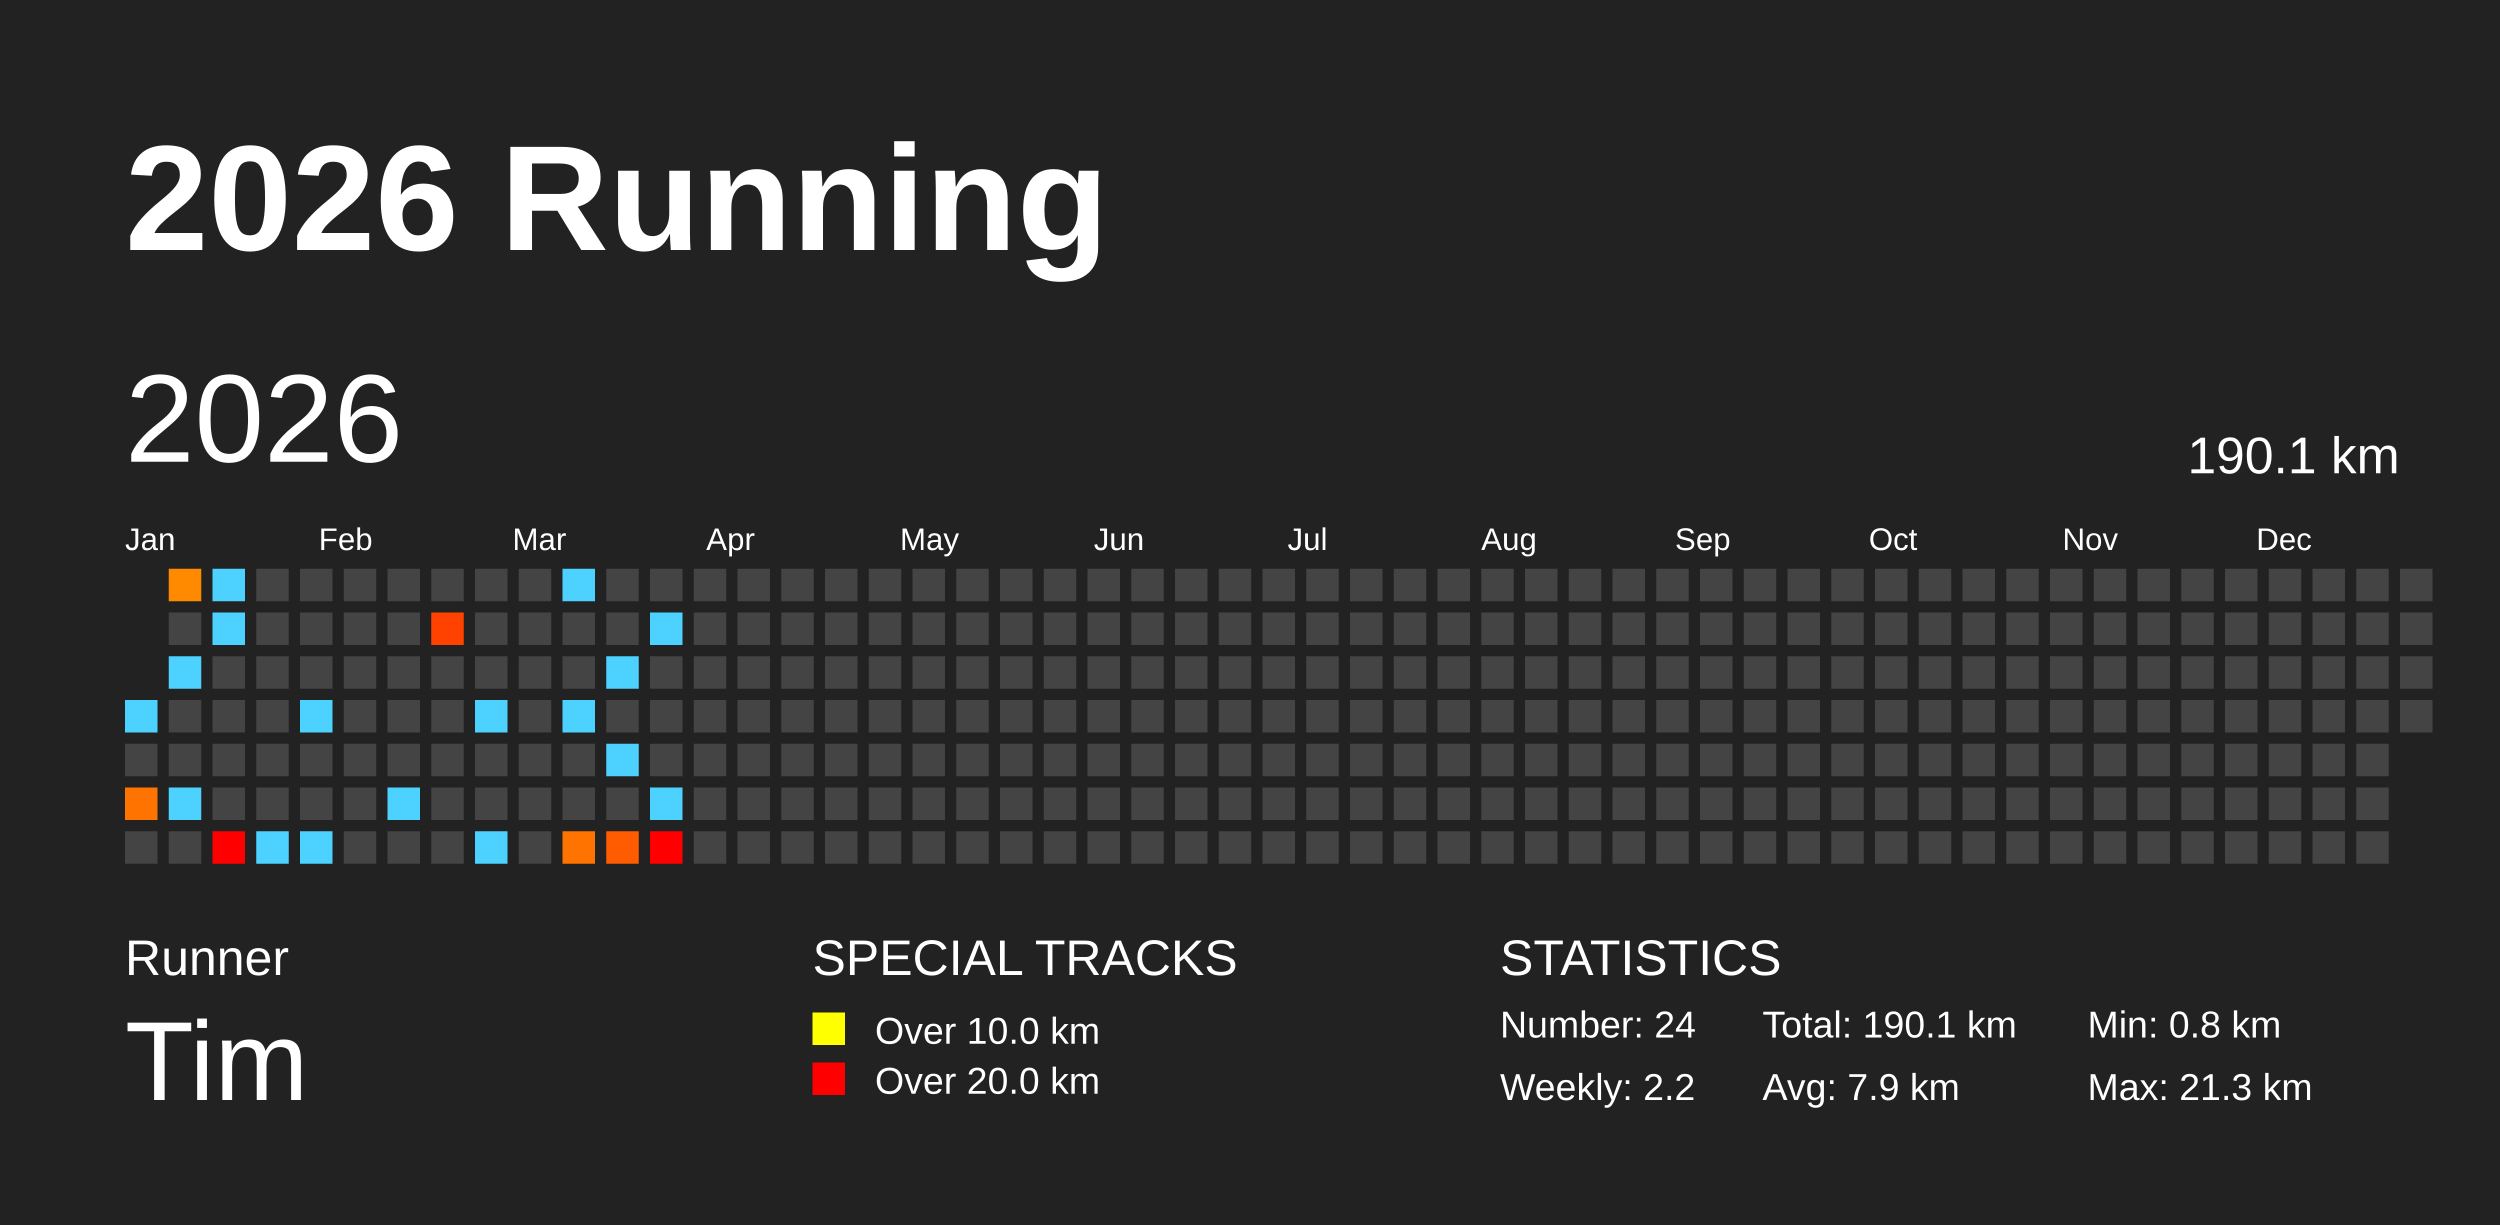
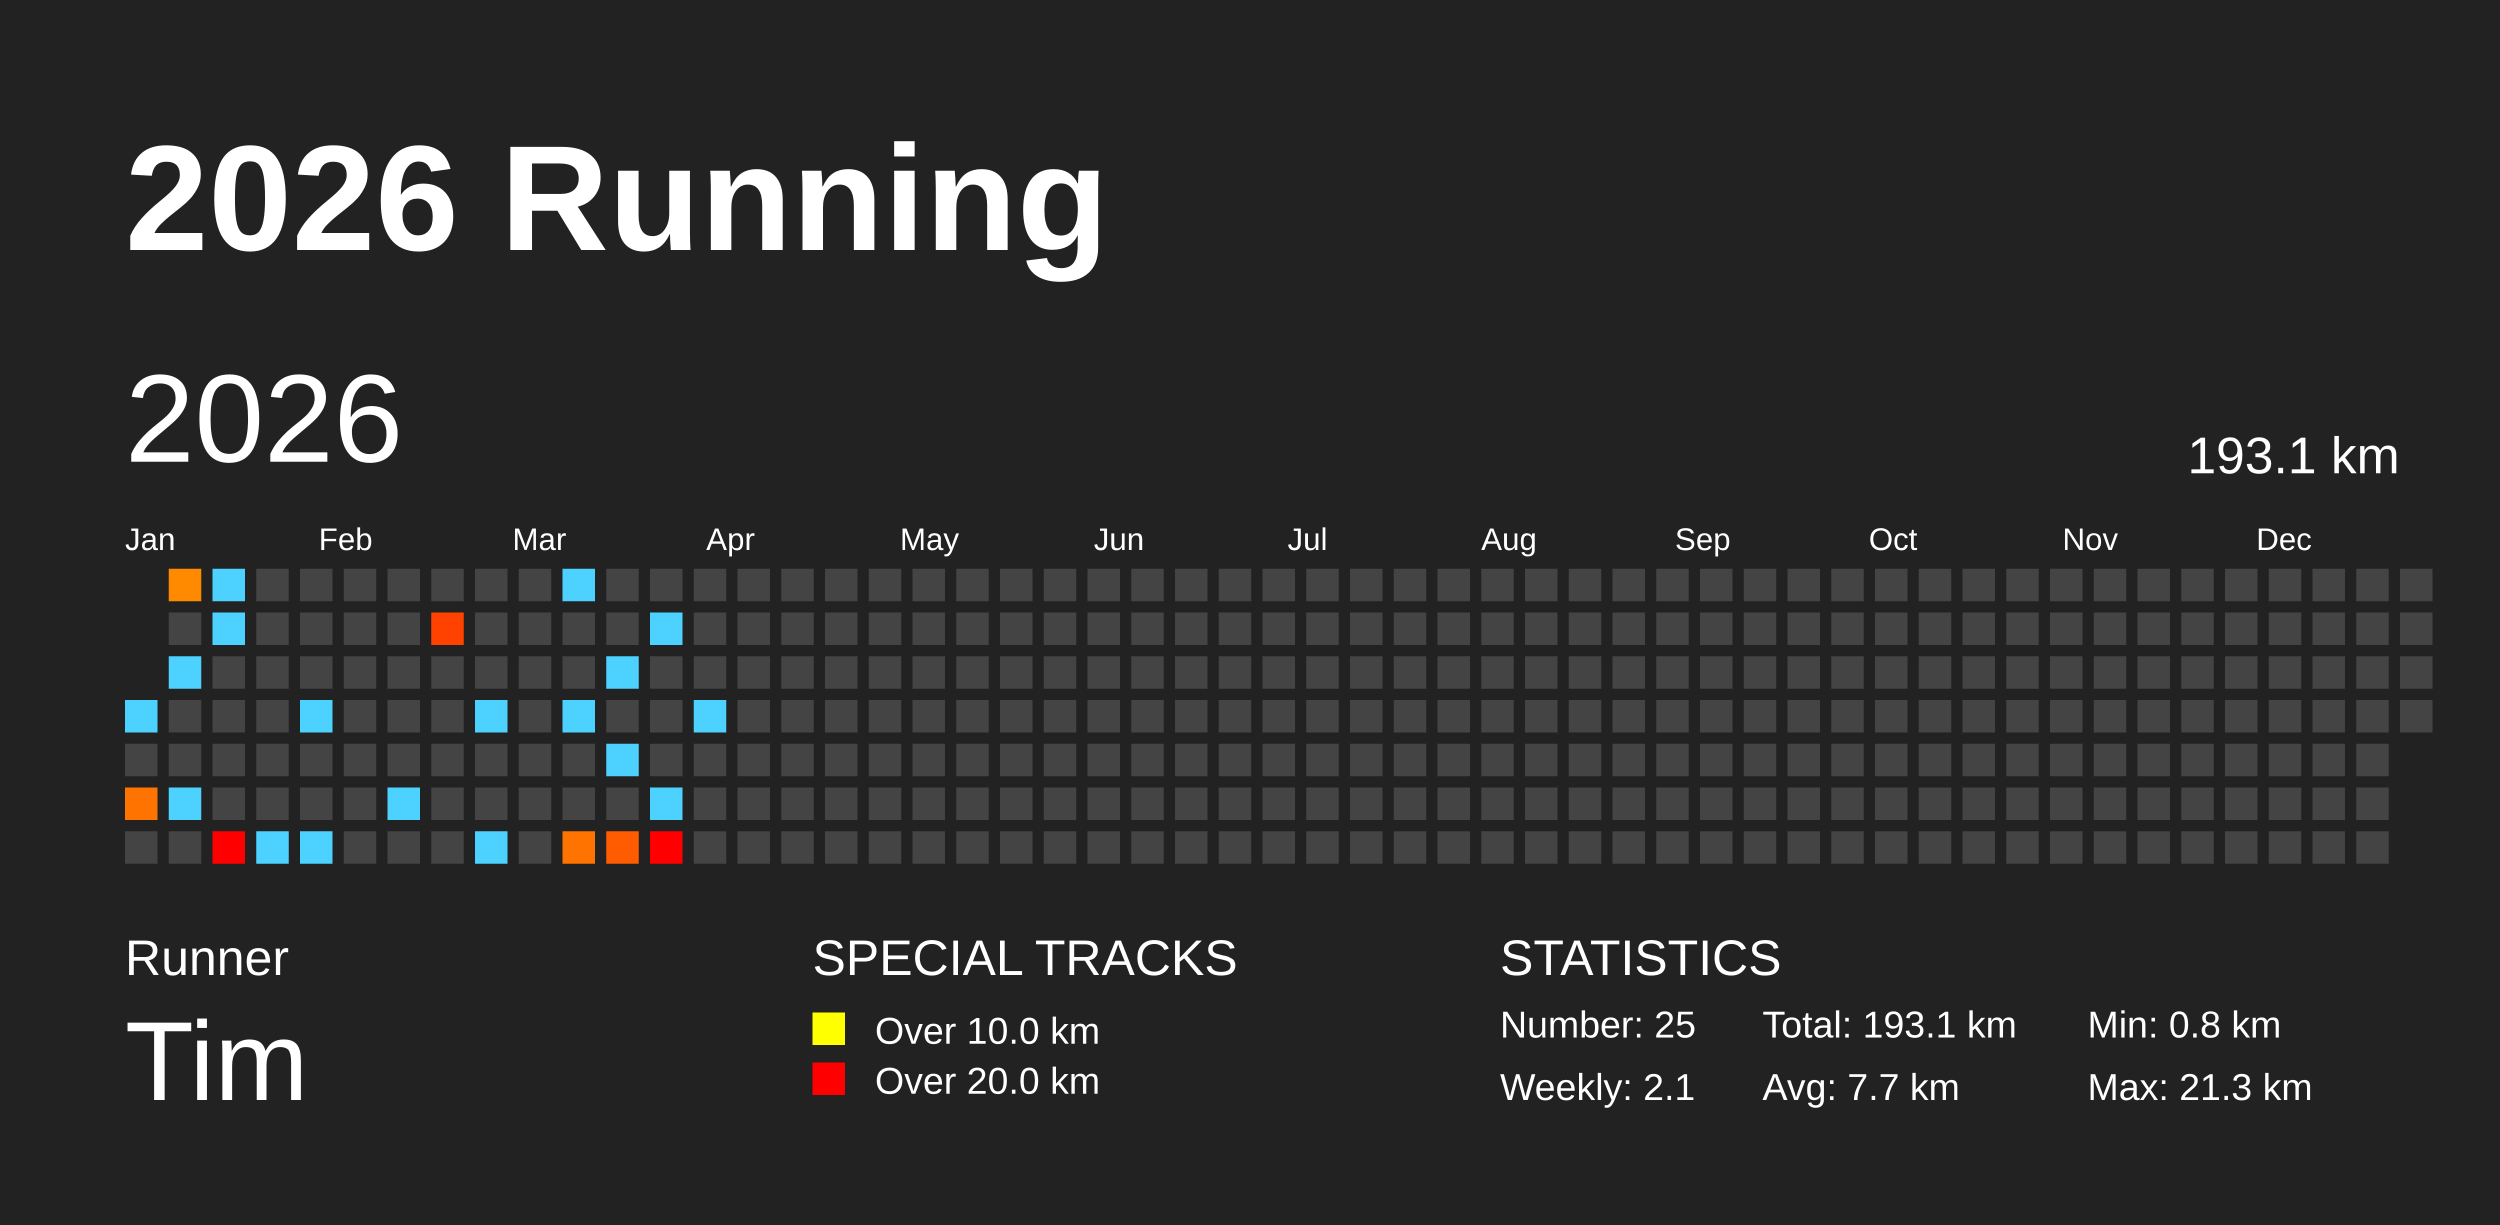
<svg xmlns="http://www.w3.org/2000/svg" baseProfile="full" height="98mm" version="1.1" viewBox="0,0,200,98" width="200mm">
  <defs />
  <rect fill="#222222" height="98" width="200" x="0" y="0" />
  <text fill="#FFFFFF" style="font-size:12px; font-family:Arial; font-weight:bold;" x="10" y="20">2026 Running</text>
  <text fill="#FFFFFF" style="font-size:4px; font-family:Arial" x="10" y="78">Runner</text>
  <text fill="#FFFFFF" style="font-size:9px; font-family:Arial" x="10" y="88">Tim</text>
  <text fill="#FFFFFF" style="font-size:4px; font-family:Arial" x="65" y="78">SPECIAL TRACKS</text>
  <rect fill="yellow" height="2.6" width="2.6" x="65" y="81" />
  <text fill="#FFFFFF" style="font-size:3px; font-family:Arial" x="70" y="83.5">Over 10.0 km</text>
  <rect fill="red" height="2.6" width="2.6" x="65" y="85" />
  <text fill="#FFFFFF" style="font-size:3px; font-family:Arial" x="70" y="87.5">Over 20.0 km</text>
  <text fill="#FFFFFF" style="font-size:4px; font-family:Arial" x="120" y="78">STATISTICS</text>
-   <text fill="#FFFFFF" style="font-size:3px; font-family:Arial" x="120" y="83">Number: 24</text>
-   <text fill="#FFFFFF" style="font-size:3px; font-family:Arial" x="120" y="88">Weekly: 2.2</text>
-   <text fill="#FFFFFF" style="font-size:3px; font-family:Arial" x="141" y="83">Total: 190.1 km</text>
-   <text fill="#FFFFFF" style="font-size:3px; font-family:Arial" x="141" y="88">Avg: 7.9 km</text>
+   <text fill="#FFFFFF" style="font-size:3px; font-family:Arial" x="120" y="83">Number: 25</text>
+   <text fill="#FFFFFF" style="font-size:3px; font-family:Arial" x="120" y="88">Weekly: 2.1</text>
+   <text fill="#FFFFFF" style="font-size:3px; font-family:Arial" x="141" y="83">Total: 193.1 km</text>
+   <text fill="#FFFFFF" style="font-size:3px; font-family:Arial" x="141" y="88">Avg: 7.7 km</text>
  <text fill="#FFFFFF" style="font-size:3px; font-family:Arial" x="167" y="83">Min: 0.8 km</text>
  <text fill="#FFFFFF" style="font-size:3px; font-family:Arial" x="167" y="88">Max: 21.3 km</text>
  <text dominant-baseline="hanging" fill="#FFFFFF" style="font-size:10.0px; font-family:Arial;" x="10" y="30">2026</text>
-   <text dominant-baseline="hanging" fill="#FFFFFF" style="font-size:4.125px; font-family:Arial;" x="175" y="35">190.1 km</text>
+   <text dominant-baseline="hanging" fill="#FFFFFF" style="font-size:4.125px; font-family:Arial;" x="175" y="35">193.1 km</text>
  <text fill="#FFFFFF" style="font-size:2.5px; font-family:Arial" x="10.0" y="44">Jan</text>
  <text fill="#FFFFFF" style="font-size:2.5px; font-family:Arial" x="25.5" y="44">Feb</text>
  <text fill="#FFFFFF" style="font-size:2.5px; font-family:Arial" x="41.0" y="44">Mar</text>
  <text fill="#FFFFFF" style="font-size:2.5px; font-family:Arial" x="56.5" y="44">Apr</text>
  <text fill="#FFFFFF" style="font-size:2.5px; font-family:Arial" x="72.0" y="44">May</text>
  <text fill="#FFFFFF" style="font-size:2.5px; font-family:Arial" x="87.5" y="44">Jun</text>
  <text fill="#FFFFFF" style="font-size:2.5px; font-family:Arial" x="103.0" y="44">Jul</text>
  <text fill="#FFFFFF" style="font-size:2.5px; font-family:Arial" x="118.5" y="44">Aug</text>
  <text fill="#FFFFFF" style="font-size:2.5px; font-family:Arial" x="134.0" y="44">Sep</text>
  <text fill="#FFFFFF" style="font-size:2.5px; font-family:Arial" x="149.5" y="44">Oct</text>
  <text fill="#FFFFFF" style="font-size:2.5px; font-family:Arial" x="165.0" y="44">Nov</text>
  <text fill="#FFFFFF" style="font-size:2.5px; font-family:Arial" x="180.5" y="44">Dec</text>
  <rect fill="#4dd2ff" height="2.6" width="2.6" x="10.0" y="56.0" />
  <rect fill="#444444" height="2.6" width="2.6" x="10.0" y="59.5" />
  <rect fill="#ff7400" height="2.6" width="2.6" x="10.0" y="63.0" />
  <rect fill="#444444" height="2.6" width="2.6" x="10.0" y="66.5" />
  <rect fill="#ff8a00" height="2.6" width="2.6" x="13.5" y="45.5" />
  <rect fill="#444444" height="2.6" width="2.6" x="13.5" y="49.0" />
  <rect fill="#4dd2ff" height="2.6" width="2.6" x="13.5" y="52.5" />
  <rect fill="#444444" height="2.6" width="2.6" x="13.5" y="56.0" />
  <rect fill="#444444" height="2.6" width="2.6" x="13.5" y="59.5" />
  <rect fill="#4dd2ff" height="2.6" width="2.6" x="13.5" y="63.0" />
  <rect fill="#444444" height="2.6" width="2.6" x="13.5" y="66.5" />
  <rect fill="#4dd2ff" height="2.6" width="2.6" x="17.0" y="45.5" />
  <rect fill="#4dd2ff" height="2.6" width="2.6" x="17.0" y="49.0" />
  <rect fill="#444444" height="2.6" width="2.6" x="17.0" y="52.5" />
  <rect fill="#444444" height="2.6" width="2.6" x="17.0" y="56.0" />
  <rect fill="#444444" height="2.6" width="2.6" x="17.0" y="59.5" />
  <rect fill="#444444" height="2.6" width="2.6" x="17.0" y="63.0" />
  <rect fill="red" height="2.6" width="2.6" x="17.0" y="66.5" />
  <rect fill="#444444" height="2.6" width="2.6" x="20.5" y="45.5" />
  <rect fill="#444444" height="2.6" width="2.6" x="20.5" y="49.0" />
  <rect fill="#444444" height="2.6" width="2.6" x="20.5" y="52.5" />
  <rect fill="#444444" height="2.6" width="2.6" x="20.5" y="56.0" />
  <rect fill="#444444" height="2.6" width="2.6" x="20.5" y="59.5" />
  <rect fill="#444444" height="2.6" width="2.6" x="20.5" y="63.0" />
  <rect fill="#4dd2ff" height="2.6" width="2.6" x="20.5" y="66.5" />
  <rect fill="#444444" height="2.6" width="2.6" x="24.0" y="45.5" />
  <rect fill="#444444" height="2.6" width="2.6" x="24.0" y="49.0" />
  <rect fill="#444444" height="2.6" width="2.6" x="24.0" y="52.5" />
  <rect fill="#4dd2ff" height="2.6" width="2.6" x="24.0" y="56.0" />
  <rect fill="#444444" height="2.6" width="2.6" x="24.0" y="59.5" />
  <rect fill="#444444" height="2.6" width="2.6" x="24.0" y="63.0" />
  <rect fill="#4dd2ff" height="2.6" width="2.6" x="24.0" y="66.5" />
  <rect fill="#444444" height="2.6" width="2.6" x="27.5" y="45.5" />
  <rect fill="#444444" height="2.6" width="2.6" x="27.5" y="49.0" />
  <rect fill="#444444" height="2.6" width="2.6" x="27.5" y="52.5" />
  <rect fill="#444444" height="2.6" width="2.6" x="27.5" y="56.0" />
  <rect fill="#444444" height="2.6" width="2.6" x="27.5" y="59.5" />
  <rect fill="#444444" height="2.6" width="2.6" x="27.5" y="63.0" />
  <rect fill="#444444" height="2.6" width="2.6" x="27.5" y="66.5" />
  <rect fill="#444444" height="2.6" width="2.6" x="31.0" y="45.5" />
  <rect fill="#444444" height="2.6" width="2.6" x="31.0" y="49.0" />
  <rect fill="#444444" height="2.6" width="2.6" x="31.0" y="52.5" />
  <rect fill="#444444" height="2.6" width="2.6" x="31.0" y="56.0" />
  <rect fill="#444444" height="2.6" width="2.6" x="31.0" y="59.5" />
  <rect fill="#4dd2ff" height="2.6" width="2.6" x="31.0" y="63.0" />
  <rect fill="#444444" height="2.6" width="2.6" x="31.0" y="66.5" />
  <rect fill="#444444" height="2.6" width="2.6" x="34.5" y="45.5" />
  <rect fill="#ff4200" height="2.6" width="2.6" x="34.5" y="49.0" />
  <rect fill="#444444" height="2.6" width="2.6" x="34.5" y="52.5" />
  <rect fill="#444444" height="2.6" width="2.6" x="34.5" y="56.0" />
  <rect fill="#444444" height="2.6" width="2.6" x="34.5" y="59.5" />
  <rect fill="#444444" height="2.6" width="2.6" x="34.5" y="63.0" />
  <rect fill="#444444" height="2.6" width="2.6" x="34.5" y="66.5" />
  <rect fill="#444444" height="2.6" width="2.6" x="38.0" y="45.5" />
  <rect fill="#444444" height="2.6" width="2.6" x="38.0" y="49.0" />
  <rect fill="#444444" height="2.6" width="2.6" x="38.0" y="52.5" />
  <rect fill="#4dd2ff" height="2.6" width="2.6" x="38.0" y="56.0" />
  <rect fill="#444444" height="2.6" width="2.6" x="38.0" y="59.5" />
  <rect fill="#444444" height="2.6" width="2.6" x="38.0" y="63.0" />
  <rect fill="#4dd2ff" height="2.6" width="2.6" x="38.0" y="66.5" />
  <rect fill="#444444" height="2.6" width="2.6" x="41.5" y="45.5" />
  <rect fill="#444444" height="2.6" width="2.6" x="41.5" y="49.0" />
  <rect fill="#444444" height="2.6" width="2.6" x="41.5" y="52.5" />
  <rect fill="#444444" height="2.6" width="2.6" x="41.5" y="56.0" />
  <rect fill="#444444" height="2.6" width="2.6" x="41.5" y="59.5" />
  <rect fill="#444444" height="2.6" width="2.6" x="41.5" y="63.0" />
  <rect fill="#444444" height="2.6" width="2.6" x="41.5" y="66.5" />
  <rect fill="#4dd2ff" height="2.6" width="2.6" x="45.0" y="45.5" />
  <rect fill="#444444" height="2.6" width="2.6" x="45.0" y="49.0" />
  <rect fill="#444444" height="2.6" width="2.6" x="45.0" y="52.5" />
  <rect fill="#4dd2ff" height="2.6" width="2.6" x="45.0" y="56.0" />
  <rect fill="#444444" height="2.6" width="2.6" x="45.0" y="59.5" />
  <rect fill="#444444" height="2.6" width="2.6" x="45.0" y="63.0" />
  <rect fill="#ff7400" height="2.6" width="2.6" x="45.0" y="66.5" />
  <rect fill="#444444" height="2.6" width="2.6" x="48.5" y="45.5" />
  <rect fill="#444444" height="2.6" width="2.6" x="48.5" y="49.0" />
  <rect fill="#4dd2ff" height="2.6" width="2.6" x="48.5" y="52.5" />
  <rect fill="#444444" height="2.6" width="2.6" x="48.5" y="56.0" />
  <rect fill="#4dd2ff" height="2.6" width="2.6" x="48.5" y="59.5" />
  <rect fill="#444444" height="2.6" width="2.6" x="48.5" y="63.0" />
  <rect fill="#ff5b00" height="2.6" width="2.6" x="48.5" y="66.5" />
  <rect fill="#444444" height="2.6" width="2.6" x="52.0" y="45.5" />
  <rect fill="#4dd2ff" height="2.6" width="2.6" x="52.0" y="49.0" />
  <rect fill="#444444" height="2.6" width="2.6" x="52.0" y="52.5" />
  <rect fill="#444444" height="2.6" width="2.6" x="52.0" y="56.0" />
  <rect fill="#444444" height="2.6" width="2.6" x="52.0" y="59.5" />
  <rect fill="#4dd2ff" height="2.6" width="2.6" x="52.0" y="63.0" />
  <rect fill="red" height="2.6" width="2.6" x="52.0" y="66.5" />
  <rect fill="#444444" height="2.6" width="2.6" x="55.5" y="45.5" />
  <rect fill="#444444" height="2.6" width="2.6" x="55.5" y="49.0" />
  <rect fill="#444444" height="2.6" width="2.6" x="55.5" y="52.5" />
-   <rect fill="#444444" height="2.6" width="2.6" x="55.5" y="56.0" />
+   <rect fill="#4dd2ff" height="2.6" width="2.6" x="55.5" y="56.0" />
  <rect fill="#444444" height="2.6" width="2.6" x="55.5" y="59.5" />
  <rect fill="#444444" height="2.6" width="2.6" x="55.5" y="63.0" />
  <rect fill="#444444" height="2.6" width="2.6" x="55.5" y="66.5" />
  <rect fill="#444444" height="2.6" width="2.6" x="59.0" y="45.5" />
  <rect fill="#444444" height="2.6" width="2.6" x="59.0" y="49.0" />
  <rect fill="#444444" height="2.6" width="2.6" x="59.0" y="52.5" />
  <rect fill="#444444" height="2.6" width="2.6" x="59.0" y="56.0" />
  <rect fill="#444444" height="2.6" width="2.6" x="59.0" y="59.5" />
  <rect fill="#444444" height="2.6" width="2.6" x="59.0" y="63.0" />
  <rect fill="#444444" height="2.6" width="2.6" x="59.0" y="66.5" />
  <rect fill="#444444" height="2.6" width="2.6" x="62.5" y="45.5" />
  <rect fill="#444444" height="2.6" width="2.6" x="62.5" y="49.0" />
  <rect fill="#444444" height="2.6" width="2.6" x="62.5" y="52.5" />
  <rect fill="#444444" height="2.6" width="2.6" x="62.5" y="56.0" />
  <rect fill="#444444" height="2.6" width="2.6" x="62.5" y="59.5" />
  <rect fill="#444444" height="2.6" width="2.6" x="62.5" y="63.0" />
  <rect fill="#444444" height="2.6" width="2.6" x="62.5" y="66.5" />
  <rect fill="#444444" height="2.6" width="2.6" x="66.0" y="45.5" />
  <rect fill="#444444" height="2.6" width="2.6" x="66.0" y="49.0" />
  <rect fill="#444444" height="2.6" width="2.6" x="66.0" y="52.5" />
  <rect fill="#444444" height="2.6" width="2.6" x="66.0" y="56.0" />
  <rect fill="#444444" height="2.6" width="2.6" x="66.0" y="59.5" />
  <rect fill="#444444" height="2.6" width="2.6" x="66.0" y="63.0" />
  <rect fill="#444444" height="2.6" width="2.6" x="66.0" y="66.5" />
  <rect fill="#444444" height="2.6" width="2.6" x="69.5" y="45.5" />
  <rect fill="#444444" height="2.6" width="2.6" x="69.5" y="49.0" />
  <rect fill="#444444" height="2.6" width="2.6" x="69.5" y="52.5" />
  <rect fill="#444444" height="2.6" width="2.6" x="69.5" y="56.0" />
  <rect fill="#444444" height="2.6" width="2.6" x="69.5" y="59.5" />
  <rect fill="#444444" height="2.6" width="2.6" x="69.5" y="63.0" />
  <rect fill="#444444" height="2.6" width="2.6" x="69.5" y="66.5" />
  <rect fill="#444444" height="2.6" width="2.6" x="73.0" y="45.5" />
  <rect fill="#444444" height="2.6" width="2.6" x="73.0" y="49.0" />
  <rect fill="#444444" height="2.6" width="2.6" x="73.0" y="52.5" />
  <rect fill="#444444" height="2.6" width="2.6" x="73.0" y="56.0" />
  <rect fill="#444444" height="2.6" width="2.6" x="73.0" y="59.5" />
  <rect fill="#444444" height="2.6" width="2.6" x="73.0" y="63.0" />
  <rect fill="#444444" height="2.6" width="2.6" x="73.0" y="66.5" />
  <rect fill="#444444" height="2.6" width="2.6" x="76.5" y="45.5" />
  <rect fill="#444444" height="2.6" width="2.6" x="76.5" y="49.0" />
  <rect fill="#444444" height="2.6" width="2.6" x="76.5" y="52.5" />
  <rect fill="#444444" height="2.6" width="2.6" x="76.5" y="56.0" />
  <rect fill="#444444" height="2.6" width="2.6" x="76.5" y="59.5" />
  <rect fill="#444444" height="2.6" width="2.6" x="76.5" y="63.0" />
  <rect fill="#444444" height="2.6" width="2.6" x="76.5" y="66.5" />
  <rect fill="#444444" height="2.6" width="2.6" x="80.0" y="45.5" />
  <rect fill="#444444" height="2.6" width="2.6" x="80.0" y="49.0" />
  <rect fill="#444444" height="2.6" width="2.6" x="80.0" y="52.5" />
  <rect fill="#444444" height="2.6" width="2.6" x="80.0" y="56.0" />
  <rect fill="#444444" height="2.6" width="2.6" x="80.0" y="59.5" />
  <rect fill="#444444" height="2.6" width="2.6" x="80.0" y="63.0" />
  <rect fill="#444444" height="2.6" width="2.6" x="80.0" y="66.5" />
  <rect fill="#444444" height="2.6" width="2.6" x="83.5" y="45.5" />
  <rect fill="#444444" height="2.6" width="2.6" x="83.5" y="49.0" />
  <rect fill="#444444" height="2.6" width="2.6" x="83.5" y="52.5" />
  <rect fill="#444444" height="2.6" width="2.6" x="83.5" y="56.0" />
  <rect fill="#444444" height="2.6" width="2.6" x="83.5" y="59.5" />
  <rect fill="#444444" height="2.6" width="2.6" x="83.5" y="63.0" />
  <rect fill="#444444" height="2.6" width="2.6" x="83.5" y="66.5" />
  <rect fill="#444444" height="2.6" width="2.6" x="87.0" y="45.5" />
  <rect fill="#444444" height="2.6" width="2.6" x="87.0" y="49.0" />
  <rect fill="#444444" height="2.6" width="2.6" x="87.0" y="52.5" />
  <rect fill="#444444" height="2.6" width="2.6" x="87.0" y="56.0" />
  <rect fill="#444444" height="2.6" width="2.6" x="87.0" y="59.5" />
  <rect fill="#444444" height="2.6" width="2.6" x="87.0" y="63.0" />
  <rect fill="#444444" height="2.6" width="2.6" x="87.0" y="66.5" />
  <rect fill="#444444" height="2.6" width="2.6" x="90.5" y="45.5" />
  <rect fill="#444444" height="2.6" width="2.6" x="90.5" y="49.0" />
  <rect fill="#444444" height="2.6" width="2.6" x="90.5" y="52.5" />
  <rect fill="#444444" height="2.6" width="2.6" x="90.5" y="56.0" />
  <rect fill="#444444" height="2.6" width="2.6" x="90.5" y="59.5" />
  <rect fill="#444444" height="2.6" width="2.6" x="90.5" y="63.0" />
  <rect fill="#444444" height="2.6" width="2.6" x="90.5" y="66.5" />
  <rect fill="#444444" height="2.6" width="2.6" x="94.0" y="45.5" />
  <rect fill="#444444" height="2.6" width="2.6" x="94.0" y="49.0" />
  <rect fill="#444444" height="2.6" width="2.6" x="94.0" y="52.5" />
  <rect fill="#444444" height="2.6" width="2.6" x="94.0" y="56.0" />
  <rect fill="#444444" height="2.6" width="2.6" x="94.0" y="59.5" />
  <rect fill="#444444" height="2.6" width="2.6" x="94.0" y="63.0" />
  <rect fill="#444444" height="2.6" width="2.6" x="94.0" y="66.5" />
  <rect fill="#444444" height="2.6" width="2.6" x="97.5" y="45.5" />
  <rect fill="#444444" height="2.6" width="2.6" x="97.5" y="49.0" />
  <rect fill="#444444" height="2.6" width="2.6" x="97.5" y="52.5" />
  <rect fill="#444444" height="2.6" width="2.6" x="97.5" y="56.0" />
  <rect fill="#444444" height="2.6" width="2.6" x="97.5" y="59.5" />
  <rect fill="#444444" height="2.6" width="2.6" x="97.5" y="63.0" />
  <rect fill="#444444" height="2.6" width="2.6" x="97.5" y="66.5" />
  <rect fill="#444444" height="2.6" width="2.6" x="101.0" y="45.5" />
  <rect fill="#444444" height="2.6" width="2.6" x="101.0" y="49.0" />
  <rect fill="#444444" height="2.6" width="2.6" x="101.0" y="52.5" />
  <rect fill="#444444" height="2.6" width="2.6" x="101.0" y="56.0" />
  <rect fill="#444444" height="2.6" width="2.6" x="101.0" y="59.5" />
  <rect fill="#444444" height="2.6" width="2.6" x="101.0" y="63.0" />
  <rect fill="#444444" height="2.6" width="2.6" x="101.0" y="66.5" />
  <rect fill="#444444" height="2.6" width="2.6" x="104.5" y="45.5" />
  <rect fill="#444444" height="2.6" width="2.6" x="104.5" y="49.0" />
  <rect fill="#444444" height="2.6" width="2.6" x="104.5" y="52.5" />
  <rect fill="#444444" height="2.6" width="2.6" x="104.5" y="56.0" />
  <rect fill="#444444" height="2.6" width="2.6" x="104.5" y="59.5" />
  <rect fill="#444444" height="2.6" width="2.6" x="104.5" y="63.0" />
  <rect fill="#444444" height="2.6" width="2.6" x="104.5" y="66.5" />
  <rect fill="#444444" height="2.6" width="2.6" x="108.0" y="45.5" />
  <rect fill="#444444" height="2.6" width="2.6" x="108.0" y="49.0" />
  <rect fill="#444444" height="2.6" width="2.6" x="108.0" y="52.5" />
  <rect fill="#444444" height="2.6" width="2.6" x="108.0" y="56.0" />
  <rect fill="#444444" height="2.6" width="2.6" x="108.0" y="59.5" />
  <rect fill="#444444" height="2.6" width="2.6" x="108.0" y="63.0" />
  <rect fill="#444444" height="2.6" width="2.6" x="108.0" y="66.5" />
  <rect fill="#444444" height="2.6" width="2.6" x="111.5" y="45.5" />
  <rect fill="#444444" height="2.6" width="2.6" x="111.5" y="49.0" />
  <rect fill="#444444" height="2.6" width="2.6" x="111.5" y="52.5" />
  <rect fill="#444444" height="2.6" width="2.6" x="111.5" y="56.0" />
  <rect fill="#444444" height="2.6" width="2.6" x="111.5" y="59.5" />
  <rect fill="#444444" height="2.6" width="2.6" x="111.5" y="63.0" />
  <rect fill="#444444" height="2.6" width="2.6" x="111.5" y="66.5" />
  <rect fill="#444444" height="2.6" width="2.6" x="115.0" y="45.5" />
  <rect fill="#444444" height="2.6" width="2.6" x="115.0" y="49.0" />
  <rect fill="#444444" height="2.6" width="2.6" x="115.0" y="52.5" />
  <rect fill="#444444" height="2.6" width="2.6" x="115.0" y="56.0" />
  <rect fill="#444444" height="2.6" width="2.6" x="115.0" y="59.5" />
  <rect fill="#444444" height="2.6" width="2.6" x="115.0" y="63.0" />
  <rect fill="#444444" height="2.6" width="2.6" x="115.0" y="66.5" />
  <rect fill="#444444" height="2.6" width="2.6" x="118.5" y="45.5" />
  <rect fill="#444444" height="2.6" width="2.6" x="118.5" y="49.0" />
  <rect fill="#444444" height="2.6" width="2.6" x="118.5" y="52.5" />
  <rect fill="#444444" height="2.6" width="2.6" x="118.5" y="56.0" />
  <rect fill="#444444" height="2.6" width="2.6" x="118.5" y="59.5" />
  <rect fill="#444444" height="2.6" width="2.6" x="118.5" y="63.0" />
  <rect fill="#444444" height="2.6" width="2.6" x="118.5" y="66.5" />
  <rect fill="#444444" height="2.6" width="2.6" x="122.0" y="45.5" />
  <rect fill="#444444" height="2.6" width="2.6" x="122.0" y="49.0" />
  <rect fill="#444444" height="2.6" width="2.6" x="122.0" y="52.5" />
  <rect fill="#444444" height="2.6" width="2.6" x="122.0" y="56.0" />
  <rect fill="#444444" height="2.6" width="2.6" x="122.0" y="59.5" />
  <rect fill="#444444" height="2.6" width="2.6" x="122.0" y="63.0" />
  <rect fill="#444444" height="2.6" width="2.6" x="122.0" y="66.5" />
  <rect fill="#444444" height="2.6" width="2.6" x="125.5" y="45.5" />
  <rect fill="#444444" height="2.6" width="2.6" x="125.5" y="49.0" />
  <rect fill="#444444" height="2.6" width="2.6" x="125.5" y="52.5" />
  <rect fill="#444444" height="2.6" width="2.6" x="125.5" y="56.0" />
  <rect fill="#444444" height="2.6" width="2.6" x="125.5" y="59.5" />
  <rect fill="#444444" height="2.6" width="2.6" x="125.5" y="63.0" />
  <rect fill="#444444" height="2.6" width="2.6" x="125.5" y="66.5" />
  <rect fill="#444444" height="2.6" width="2.6" x="129.0" y="45.5" />
  <rect fill="#444444" height="2.6" width="2.6" x="129.0" y="49.0" />
  <rect fill="#444444" height="2.6" width="2.6" x="129.0" y="52.5" />
  <rect fill="#444444" height="2.6" width="2.6" x="129.0" y="56.0" />
  <rect fill="#444444" height="2.6" width="2.6" x="129.0" y="59.5" />
  <rect fill="#444444" height="2.6" width="2.6" x="129.0" y="63.0" />
  <rect fill="#444444" height="2.6" width="2.6" x="129.0" y="66.5" />
  <rect fill="#444444" height="2.6" width="2.6" x="132.5" y="45.5" />
  <rect fill="#444444" height="2.6" width="2.6" x="132.5" y="49.0" />
  <rect fill="#444444" height="2.6" width="2.6" x="132.5" y="52.5" />
  <rect fill="#444444" height="2.6" width="2.6" x="132.5" y="56.0" />
  <rect fill="#444444" height="2.6" width="2.6" x="132.5" y="59.5" />
  <rect fill="#444444" height="2.6" width="2.6" x="132.5" y="63.0" />
  <rect fill="#444444" height="2.6" width="2.6" x="132.5" y="66.5" />
  <rect fill="#444444" height="2.6" width="2.6" x="136.0" y="45.5" />
  <rect fill="#444444" height="2.6" width="2.6" x="136.0" y="49.0" />
  <rect fill="#444444" height="2.6" width="2.6" x="136.0" y="52.5" />
  <rect fill="#444444" height="2.6" width="2.6" x="136.0" y="56.0" />
  <rect fill="#444444" height="2.6" width="2.6" x="136.0" y="59.5" />
  <rect fill="#444444" height="2.6" width="2.6" x="136.0" y="63.0" />
  <rect fill="#444444" height="2.6" width="2.6" x="136.0" y="66.5" />
  <rect fill="#444444" height="2.6" width="2.6" x="139.5" y="45.5" />
  <rect fill="#444444" height="2.6" width="2.6" x="139.5" y="49.0" />
  <rect fill="#444444" height="2.6" width="2.6" x="139.5" y="52.5" />
  <rect fill="#444444" height="2.6" width="2.6" x="139.5" y="56.0" />
  <rect fill="#444444" height="2.6" width="2.6" x="139.5" y="59.5" />
  <rect fill="#444444" height="2.6" width="2.6" x="139.5" y="63.0" />
  <rect fill="#444444" height="2.6" width="2.6" x="139.5" y="66.5" />
  <rect fill="#444444" height="2.6" width="2.6" x="143.0" y="45.5" />
  <rect fill="#444444" height="2.6" width="2.6" x="143.0" y="49.0" />
  <rect fill="#444444" height="2.6" width="2.6" x="143.0" y="52.5" />
  <rect fill="#444444" height="2.6" width="2.6" x="143.0" y="56.0" />
  <rect fill="#444444" height="2.6" width="2.6" x="143.0" y="59.5" />
  <rect fill="#444444" height="2.6" width="2.6" x="143.0" y="63.0" />
  <rect fill="#444444" height="2.6" width="2.6" x="143.0" y="66.5" />
  <rect fill="#444444" height="2.6" width="2.6" x="146.5" y="45.5" />
  <rect fill="#444444" height="2.6" width="2.6" x="146.5" y="49.0" />
  <rect fill="#444444" height="2.6" width="2.6" x="146.5" y="52.5" />
  <rect fill="#444444" height="2.6" width="2.6" x="146.5" y="56.0" />
  <rect fill="#444444" height="2.6" width="2.6" x="146.5" y="59.5" />
  <rect fill="#444444" height="2.6" width="2.6" x="146.5" y="63.0" />
  <rect fill="#444444" height="2.6" width="2.6" x="146.5" y="66.5" />
  <rect fill="#444444" height="2.6" width="2.6" x="150.0" y="45.5" />
  <rect fill="#444444" height="2.6" width="2.6" x="150.0" y="49.0" />
  <rect fill="#444444" height="2.6" width="2.6" x="150.0" y="52.5" />
  <rect fill="#444444" height="2.6" width="2.6" x="150.0" y="56.0" />
  <rect fill="#444444" height="2.6" width="2.6" x="150.0" y="59.5" />
  <rect fill="#444444" height="2.6" width="2.6" x="150.0" y="63.0" />
  <rect fill="#444444" height="2.6" width="2.6" x="150.0" y="66.5" />
  <rect fill="#444444" height="2.6" width="2.6" x="153.5" y="45.5" />
  <rect fill="#444444" height="2.6" width="2.6" x="153.5" y="49.0" />
  <rect fill="#444444" height="2.6" width="2.6" x="153.5" y="52.5" />
  <rect fill="#444444" height="2.6" width="2.6" x="153.5" y="56.0" />
  <rect fill="#444444" height="2.6" width="2.6" x="153.5" y="59.5" />
  <rect fill="#444444" height="2.6" width="2.6" x="153.5" y="63.0" />
  <rect fill="#444444" height="2.6" width="2.6" x="153.5" y="66.5" />
  <rect fill="#444444" height="2.6" width="2.6" x="157.0" y="45.5" />
  <rect fill="#444444" height="2.6" width="2.6" x="157.0" y="49.0" />
  <rect fill="#444444" height="2.6" width="2.6" x="157.0" y="52.5" />
  <rect fill="#444444" height="2.6" width="2.6" x="157.0" y="56.0" />
  <rect fill="#444444" height="2.6" width="2.6" x="157.0" y="59.5" />
  <rect fill="#444444" height="2.6" width="2.6" x="157.0" y="63.0" />
  <rect fill="#444444" height="2.6" width="2.6" x="157.0" y="66.5" />
  <rect fill="#444444" height="2.6" width="2.6" x="160.5" y="45.5" />
  <rect fill="#444444" height="2.6" width="2.6" x="160.5" y="49.0" />
  <rect fill="#444444" height="2.6" width="2.6" x="160.5" y="52.5" />
  <rect fill="#444444" height="2.6" width="2.6" x="160.5" y="56.0" />
  <rect fill="#444444" height="2.6" width="2.6" x="160.5" y="59.5" />
  <rect fill="#444444" height="2.6" width="2.6" x="160.5" y="63.0" />
  <rect fill="#444444" height="2.6" width="2.6" x="160.5" y="66.5" />
  <rect fill="#444444" height="2.6" width="2.6" x="164.0" y="45.5" />
  <rect fill="#444444" height="2.6" width="2.6" x="164.0" y="49.0" />
  <rect fill="#444444" height="2.6" width="2.6" x="164.0" y="52.5" />
  <rect fill="#444444" height="2.6" width="2.6" x="164.0" y="56.0" />
  <rect fill="#444444" height="2.6" width="2.6" x="164.0" y="59.5" />
  <rect fill="#444444" height="2.6" width="2.6" x="164.0" y="63.0" />
  <rect fill="#444444" height="2.6" width="2.6" x="164.0" y="66.5" />
  <rect fill="#444444" height="2.6" width="2.6" x="167.5" y="45.5" />
  <rect fill="#444444" height="2.6" width="2.6" x="167.5" y="49.0" />
  <rect fill="#444444" height="2.6" width="2.6" x="167.5" y="52.5" />
  <rect fill="#444444" height="2.6" width="2.6" x="167.5" y="56.0" />
  <rect fill="#444444" height="2.6" width="2.6" x="167.5" y="59.5" />
  <rect fill="#444444" height="2.6" width="2.6" x="167.5" y="63.0" />
  <rect fill="#444444" height="2.6" width="2.6" x="167.5" y="66.5" />
  <rect fill="#444444" height="2.6" width="2.6" x="171.0" y="45.5" />
  <rect fill="#444444" height="2.6" width="2.6" x="171.0" y="49.0" />
  <rect fill="#444444" height="2.6" width="2.6" x="171.0" y="52.5" />
  <rect fill="#444444" height="2.6" width="2.6" x="171.0" y="56.0" />
  <rect fill="#444444" height="2.6" width="2.6" x="171.0" y="59.5" />
  <rect fill="#444444" height="2.6" width="2.6" x="171.0" y="63.0" />
  <rect fill="#444444" height="2.6" width="2.6" x="171.0" y="66.5" />
  <rect fill="#444444" height="2.6" width="2.6" x="174.5" y="45.5" />
  <rect fill="#444444" height="2.6" width="2.6" x="174.5" y="49.0" />
  <rect fill="#444444" height="2.6" width="2.6" x="174.5" y="52.5" />
  <rect fill="#444444" height="2.6" width="2.6" x="174.5" y="56.0" />
  <rect fill="#444444" height="2.6" width="2.6" x="174.5" y="59.5" />
  <rect fill="#444444" height="2.6" width="2.6" x="174.5" y="63.0" />
  <rect fill="#444444" height="2.6" width="2.6" x="174.5" y="66.5" />
  <rect fill="#444444" height="2.6" width="2.6" x="178.0" y="45.5" />
  <rect fill="#444444" height="2.6" width="2.6" x="178.0" y="49.0" />
  <rect fill="#444444" height="2.6" width="2.6" x="178.0" y="52.5" />
  <rect fill="#444444" height="2.6" width="2.6" x="178.0" y="56.0" />
  <rect fill="#444444" height="2.6" width="2.6" x="178.0" y="59.5" />
  <rect fill="#444444" height="2.6" width="2.6" x="178.0" y="63.0" />
  <rect fill="#444444" height="2.6" width="2.6" x="178.0" y="66.5" />
  <rect fill="#444444" height="2.6" width="2.6" x="181.5" y="45.5" />
  <rect fill="#444444" height="2.6" width="2.6" x="181.5" y="49.0" />
  <rect fill="#444444" height="2.6" width="2.6" x="181.5" y="52.5" />
  <rect fill="#444444" height="2.6" width="2.6" x="181.5" y="56.0" />
  <rect fill="#444444" height="2.6" width="2.6" x="181.5" y="59.5" />
  <rect fill="#444444" height="2.6" width="2.6" x="181.5" y="63.0" />
  <rect fill="#444444" height="2.6" width="2.6" x="181.5" y="66.5" />
  <rect fill="#444444" height="2.6" width="2.6" x="185.0" y="45.5" />
  <rect fill="#444444" height="2.6" width="2.6" x="185.0" y="49.0" />
  <rect fill="#444444" height="2.6" width="2.6" x="185.0" y="52.5" />
  <rect fill="#444444" height="2.6" width="2.6" x="185.0" y="56.0" />
  <rect fill="#444444" height="2.6" width="2.6" x="185.0" y="59.5" />
  <rect fill="#444444" height="2.6" width="2.6" x="185.0" y="63.0" />
  <rect fill="#444444" height="2.6" width="2.6" x="185.0" y="66.5" />
  <rect fill="#444444" height="2.6" width="2.6" x="188.5" y="45.5" />
  <rect fill="#444444" height="2.6" width="2.6" x="188.5" y="49.0" />
  <rect fill="#444444" height="2.6" width="2.6" x="188.5" y="52.5" />
  <rect fill="#444444" height="2.6" width="2.6" x="188.5" y="56.0" />
  <rect fill="#444444" height="2.6" width="2.6" x="188.5" y="59.5" />
  <rect fill="#444444" height="2.6" width="2.6" x="188.5" y="63.0" />
  <rect fill="#444444" height="2.6" width="2.6" x="188.5" y="66.5" />
  <rect fill="#444444" height="2.6" width="2.6" x="192.0" y="45.5" />
  <rect fill="#444444" height="2.6" width="2.6" x="192.0" y="49.0" />
  <rect fill="#444444" height="2.6" width="2.6" x="192.0" y="52.5" />
  <rect fill="#444444" height="2.6" width="2.6" x="192.0" y="56.0" />
</svg>
